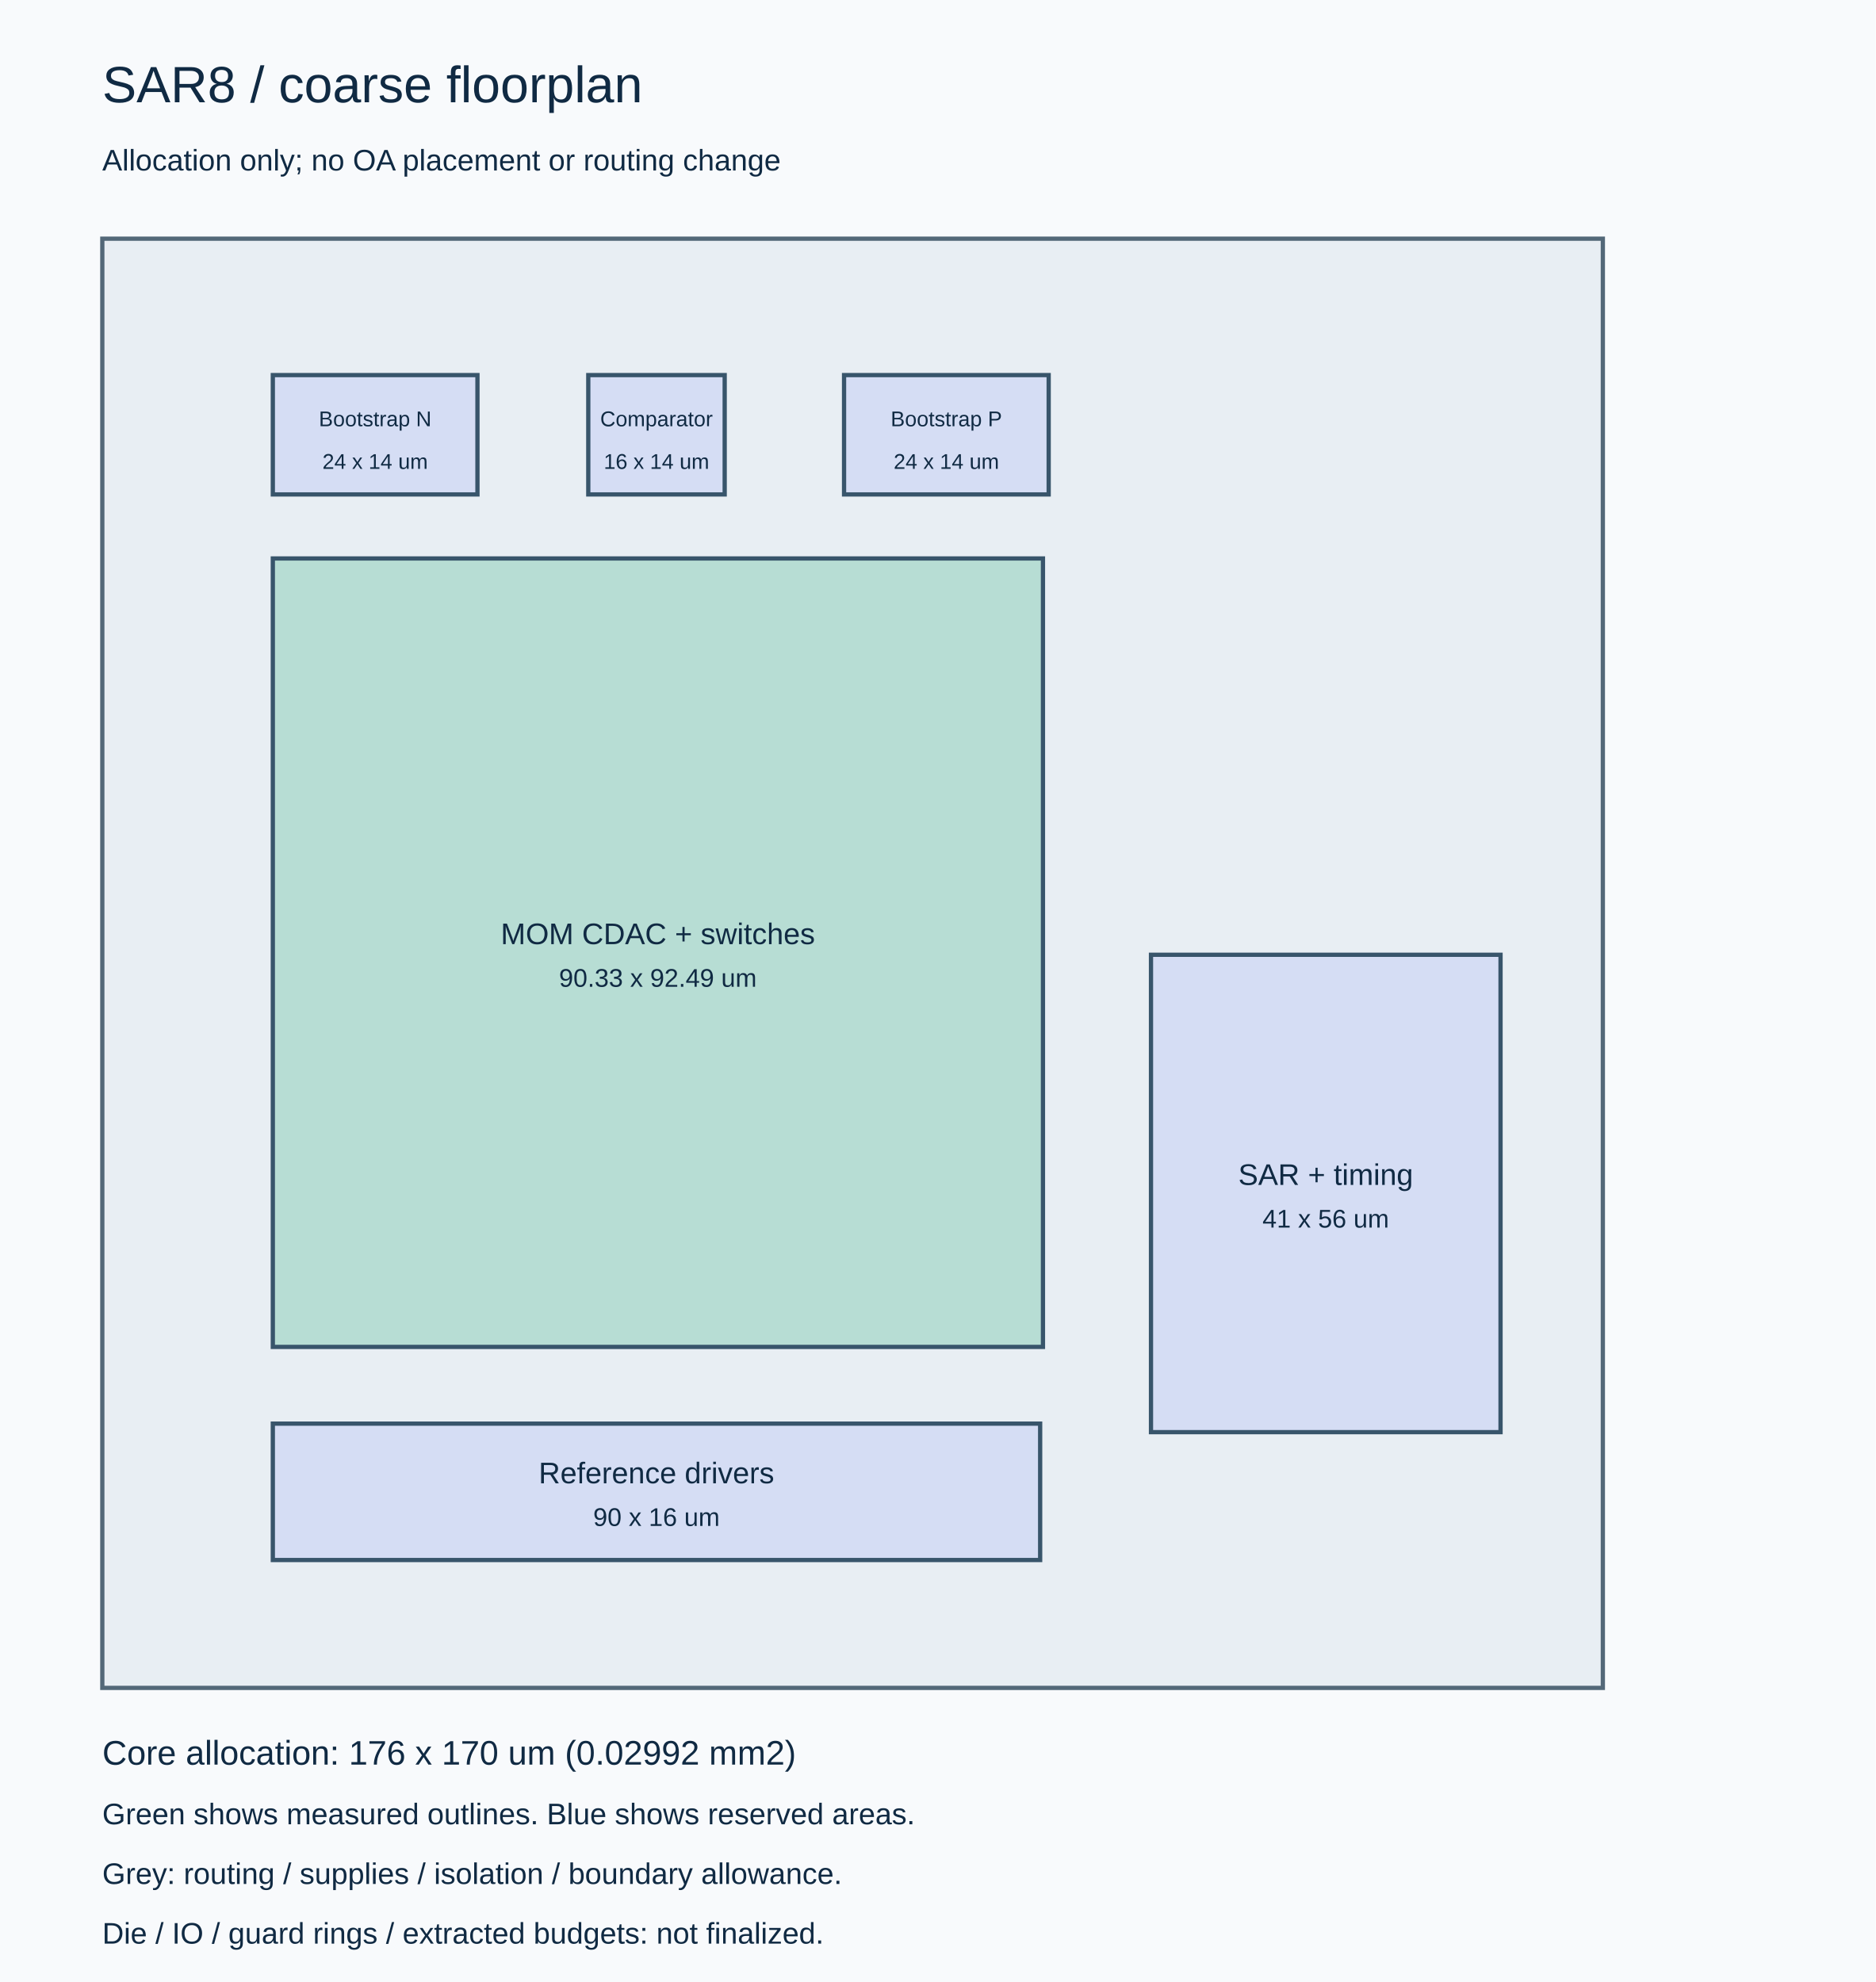
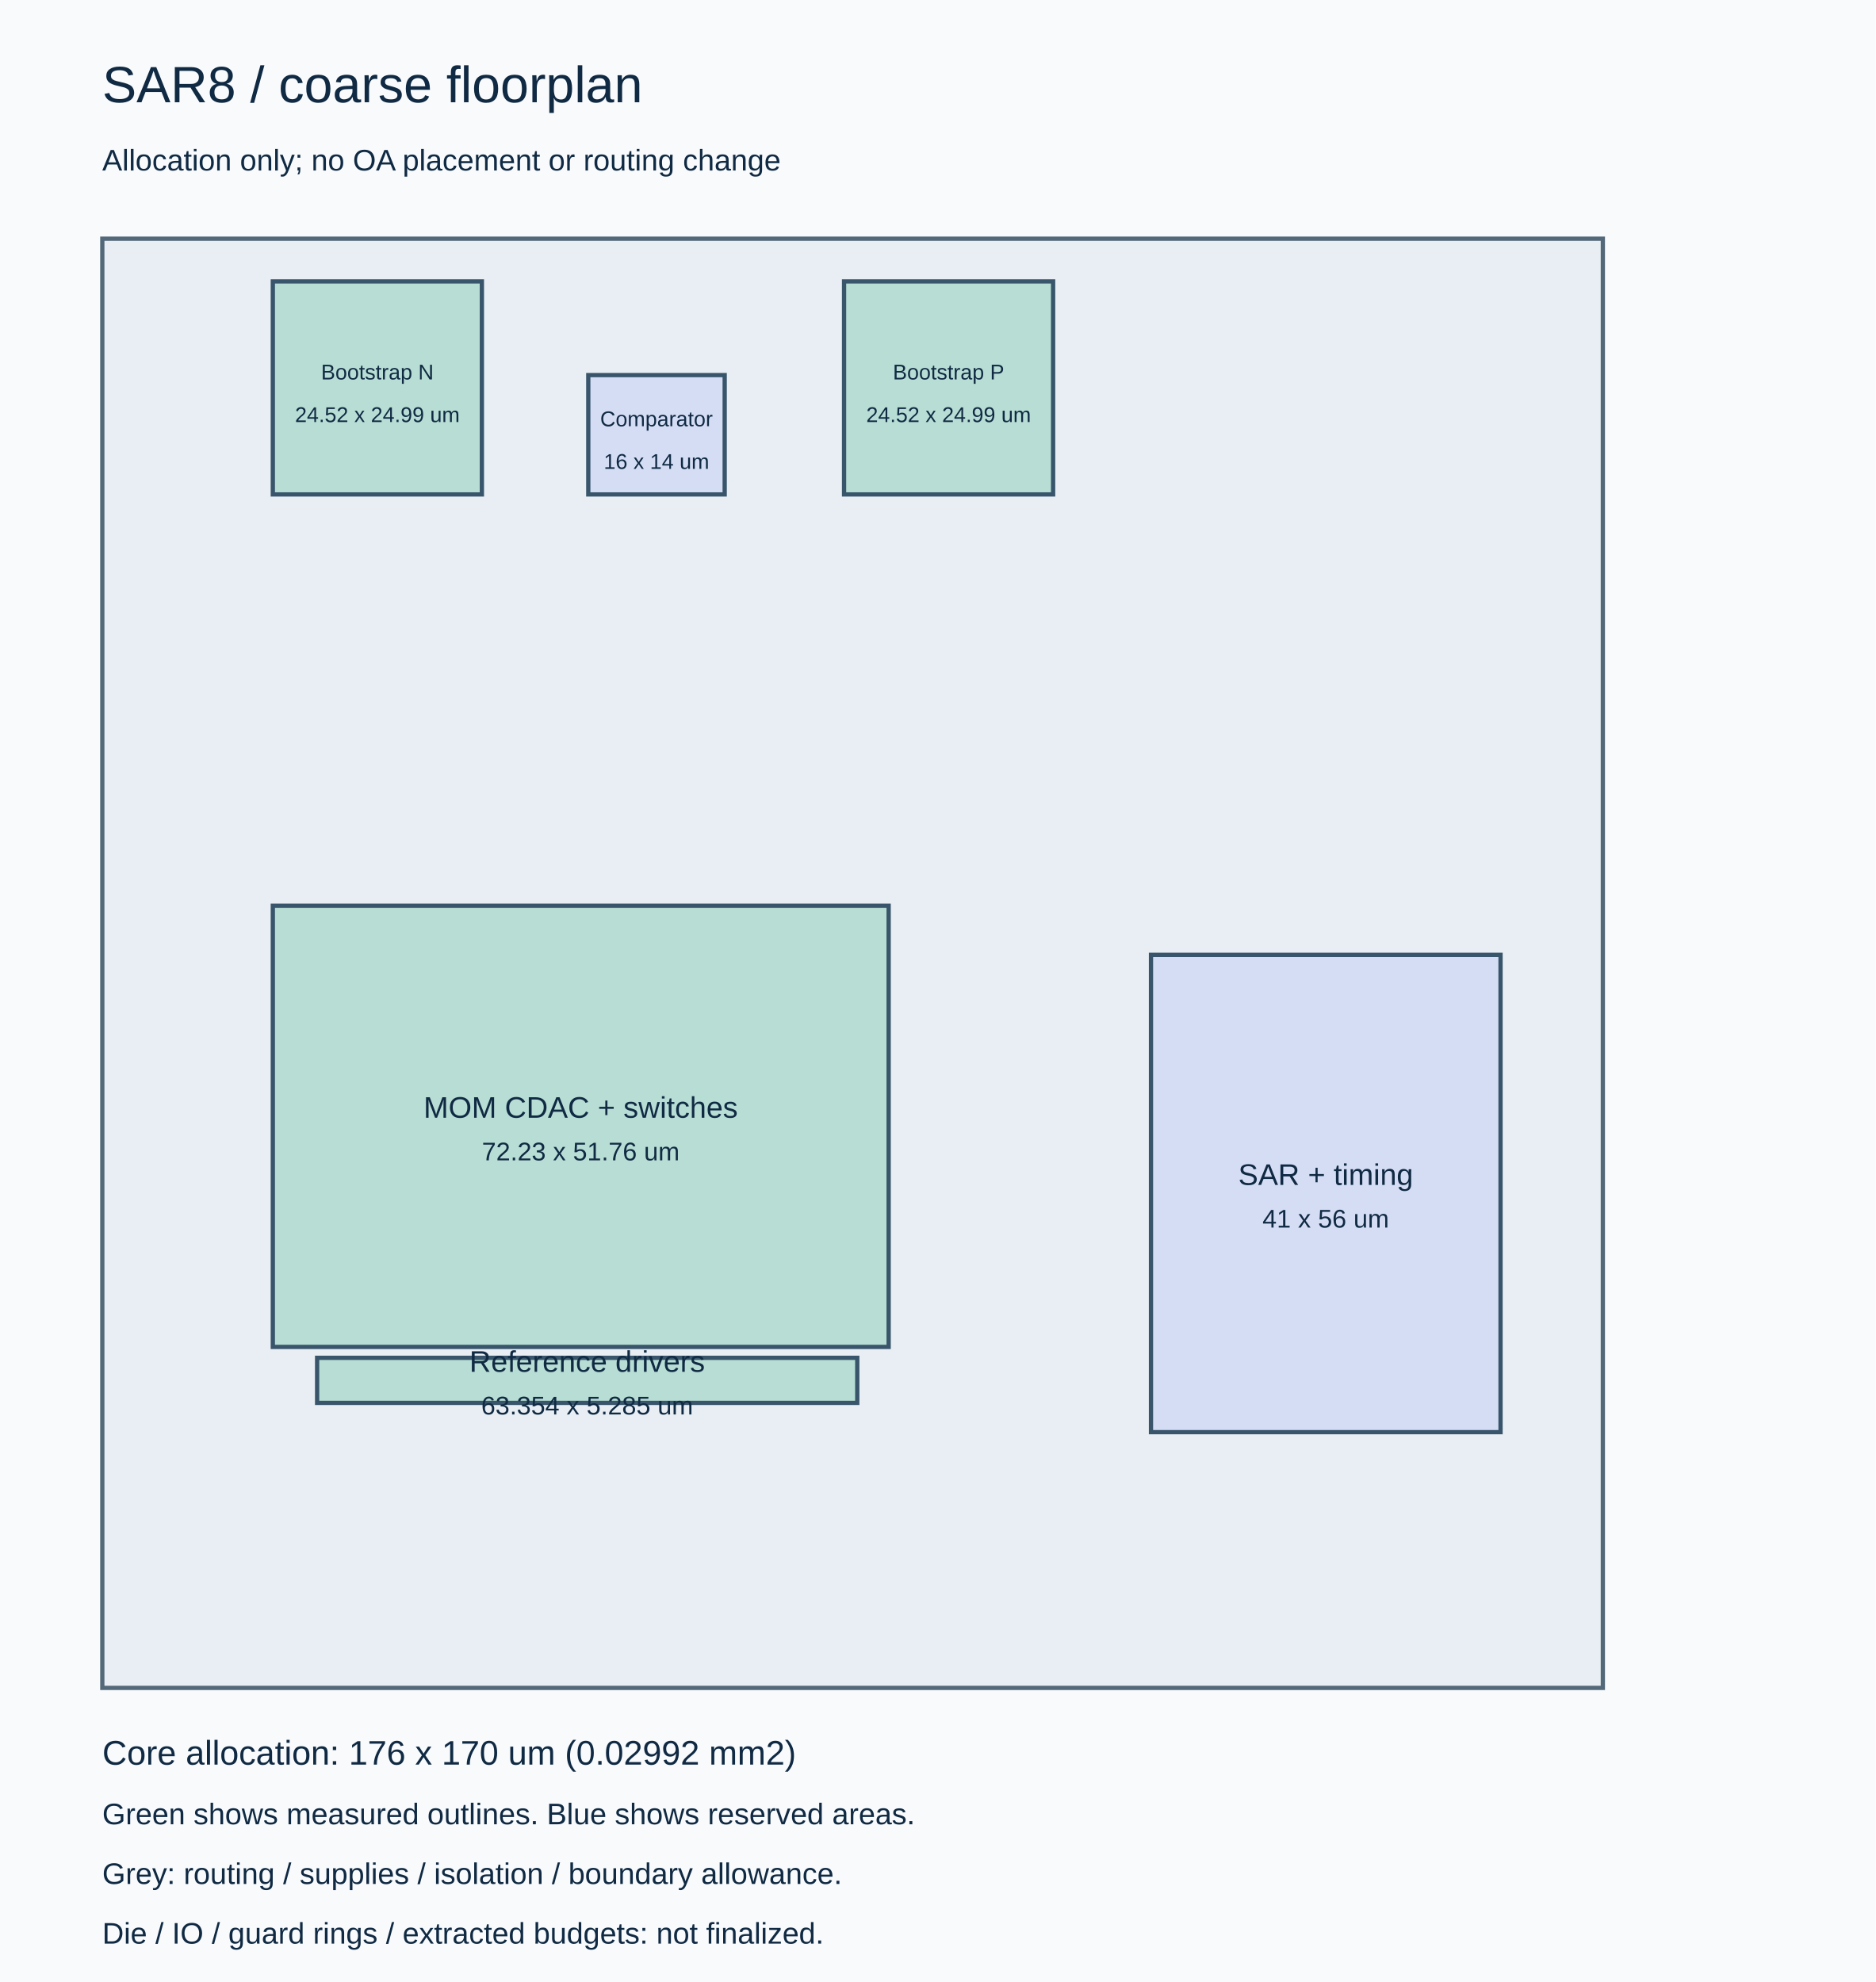
<svg xmlns="http://www.w3.org/2000/svg" width="880" height="930" viewBox="0 0 220 232.5">
  <rect width="220" height="232.5" fill="#f8fafc" />
  <g font-family="Arial,sans-serif" fill="#102a43">
    <text x="12" y="12" font-size="6">SAR8 / coarse floorplan</text>
    <text x="12" y="20" font-size="3.5">Allocation only; no OA placement or routing change</text>
    <rect x="12" y="28" width="176" height="170" fill="#e8eef3" stroke="#536878" stroke-width="0.5" />
-     <rect x="32" y="65.51" width="90.33" height="92.49" fill="#b7ddd4" stroke="#38556b" stroke-width="0.5" />
-     <text x="77.165" y="110.755" font-size="3.5" text-anchor="middle">MOM CDAC + switches</text>
-     <text x="77.165" y="115.755" font-size="3" text-anchor="middle">90.33 x 92.49 um</text>
+     <rect x="32.0" y="106.24" width="72.23" height="51.76" fill="#b7ddd4" stroke="#38556b" stroke-width="0.5" />
+     <text x="68.115" y="131.12" font-size="3.5" text-anchor="middle">MOM CDAC + switches</text>
+     <text x="68.115" y="136.12" font-size="3" text-anchor="middle">72.23 x 51.76 um</text>
    <rect x="69" y="44" width="16" height="14" fill="#d5ddf4" stroke="#38556b" stroke-width="0.5" />
    <text x="77.0" y="50.0" font-size="2.5" text-anchor="middle">Comparator</text>
    <text x="77.0" y="55.0" font-size="2.5" text-anchor="middle">16 x 14 um</text>
-     <rect x="32" y="44" width="24" height="14" fill="#d5ddf4" stroke="#38556b" stroke-width="0.5" />
-     <text x="44.0" y="50.0" font-size="2.5" text-anchor="middle">Bootstrap N</text>
-     <text x="44.0" y="55.0" font-size="2.5" text-anchor="middle">24 x 14 um</text>
-     <rect x="99" y="44" width="24" height="14" fill="#d5ddf4" stroke="#38556b" stroke-width="0.5" />
-     <text x="111.0" y="50.0" font-size="2.5" text-anchor="middle">Bootstrap P</text>
-     <text x="111.0" y="55.0" font-size="2.5" text-anchor="middle">24 x 14 um</text>
-     <rect x="32" y="167" width="90" height="16" fill="#d5ddf4" stroke="#38556b" stroke-width="0.5" />
-     <text x="77.0" y="174.0" font-size="3.5" text-anchor="middle">Reference drivers</text>
-     <text x="77.0" y="179.0" font-size="3" text-anchor="middle">90 x 16 um</text>
+     <rect x="32" y="33.01" width="24.52" height="24.99" fill="#b7ddd4" stroke="#38556b" stroke-width="0.5" />
+     <text x="44.26" y="44.505" font-size="2.5" text-anchor="middle">Bootstrap N</text>
+     <text x="44.26" y="49.505" font-size="2.5" text-anchor="middle">24.52 x 24.99 um</text>
+     <rect x="99" y="33.01" width="24.52" height="24.99" fill="#b7ddd4" stroke="#38556b" stroke-width="0.5" />
+     <text x="111.26" y="44.505" font-size="2.5" text-anchor="middle">Bootstrap P</text>
+     <text x="111.26" y="49.505" font-size="2.5" text-anchor="middle">24.52 x 24.99 um</text>
+     <rect x="37.195" y="159.28" width="63.354" height="5.285" fill="#b7ddd4" stroke="#38556b" stroke-width="0.5" />
+     <text x="68.872" y="160.923" font-size="3.5" text-anchor="middle">Reference drivers</text>
+     <text x="68.872" y="165.923" font-size="3" text-anchor="middle">63.354 x 5.285 um</text>
    <rect x="135" y="112" width="41" height="56" fill="#d5ddf4" stroke="#38556b" stroke-width="0.5" />
    <text x="155.5" y="139.0" font-size="3.5" text-anchor="middle">SAR + timing</text>
    <text x="155.5" y="144.0" font-size="3" text-anchor="middle">41 x 56 um</text>
    <text x="12" y="207" font-size="4">Core allocation: 176 x 170 um (0.02992 mm2)</text>
    <text x="12" y="214" font-size="3.5">Green shows measured outlines. Blue shows reserved areas.</text>
    <text x="12" y="221" font-size="3.5">Grey: routing / supplies / isolation / boundary allowance.</text>
    <text x="12" y="228" font-size="3.5">Die / IO / guard rings / extracted budgets: not finalized.</text>
  </g>
</svg>
